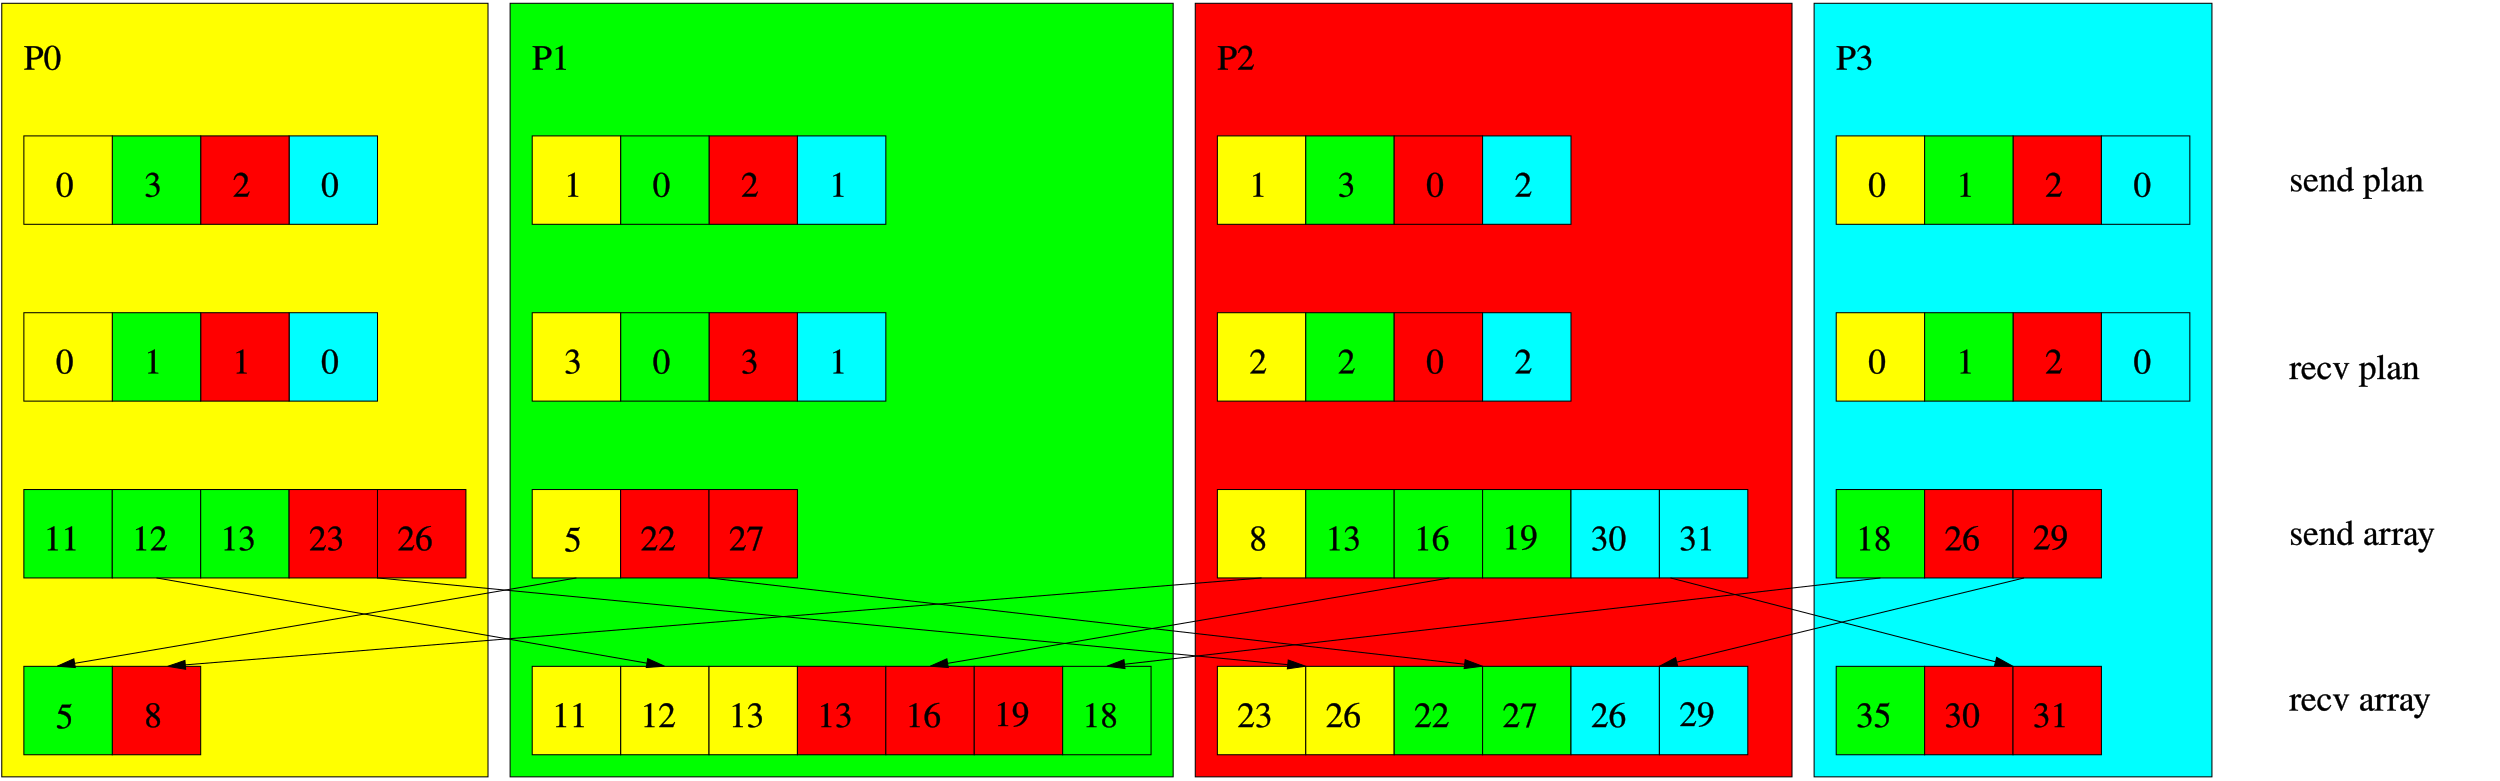
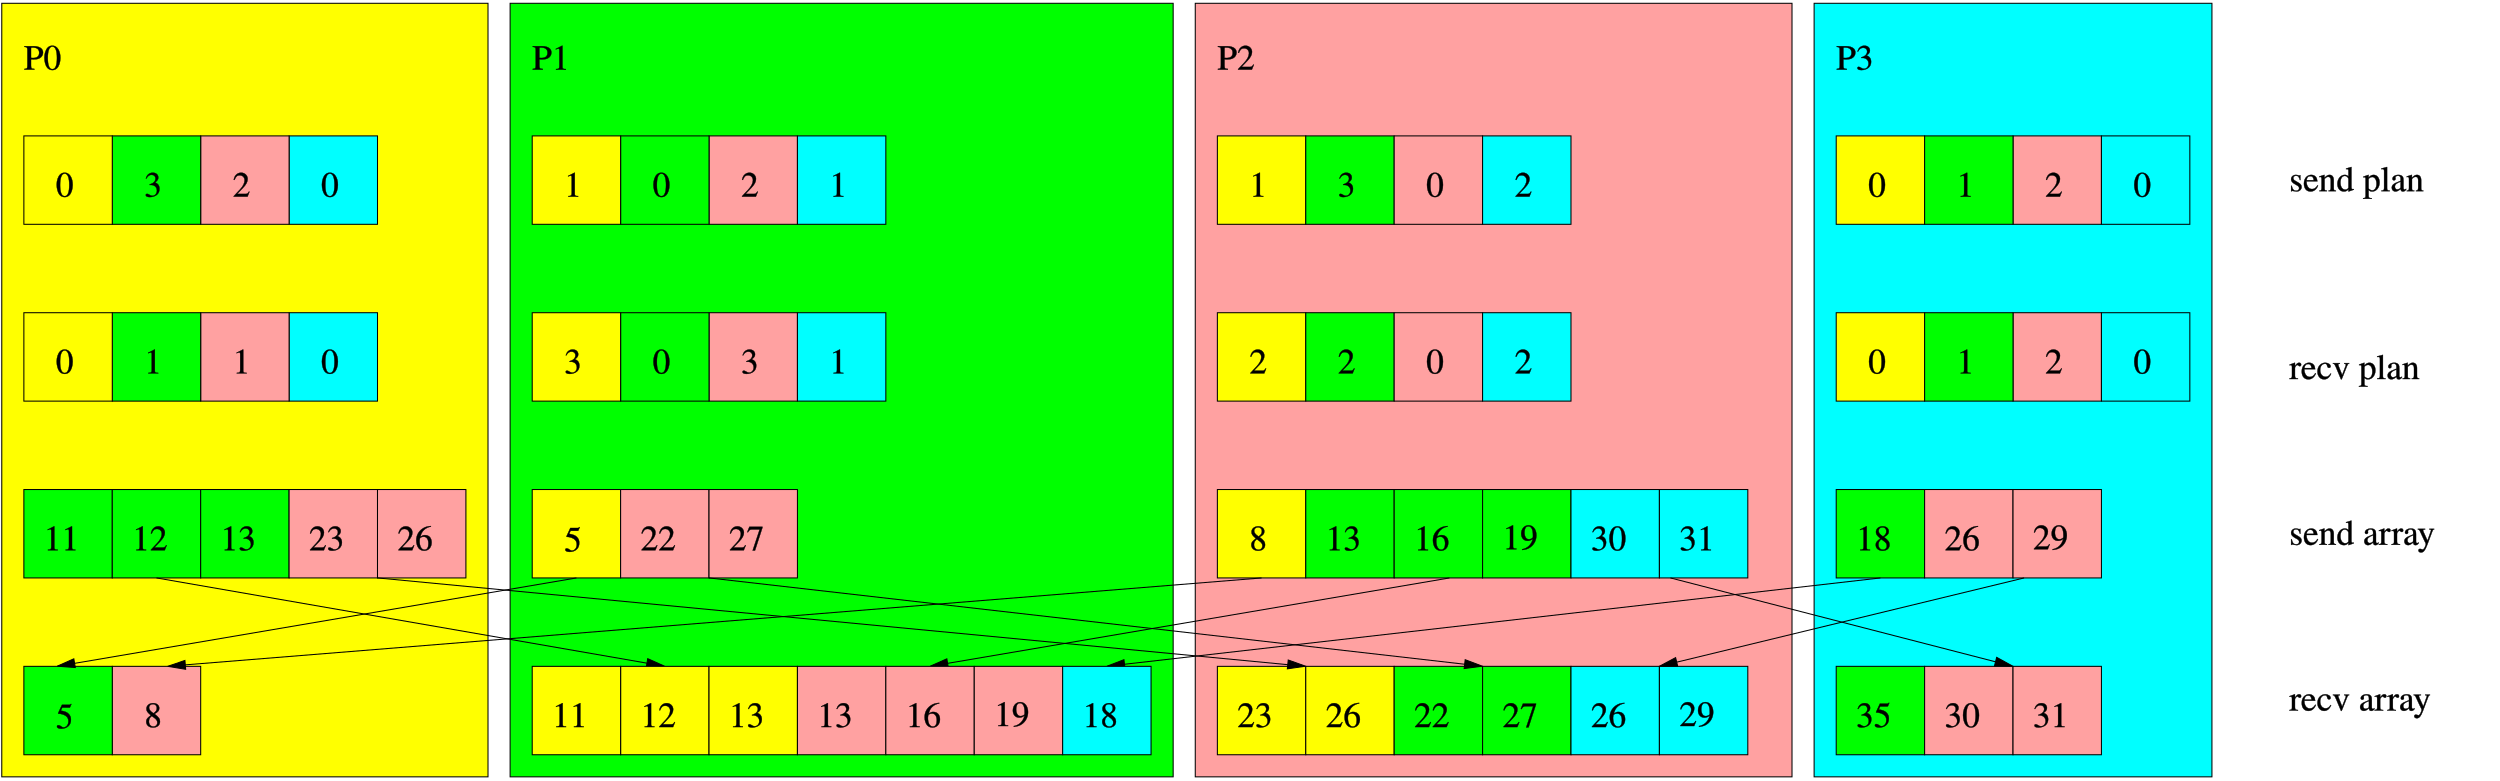
<svg xmlns="http://www.w3.org/2000/svg" width="14.1in" height="4.4in" viewBox="588 3588 16967 5274">
  <g style="stroke-width:.025in; stroke:black; fill:none">
-     <rect x="8700" y="3600" width="4050" height="5250" rx="0" style="stroke:#000000;stroke-width:7; stroke-linejoin:miter; stroke-linecap:butt; fill:#ff0000; " />
+     <rect x="8700" y="3600" width="4050" height="5250" rx="0" style="stroke:#000000;stroke-width:7; stroke-linejoin:miter; stroke-linecap:butt; fill:#ffa1a1; " />
    <rect x="600" y="3600" width="3300" height="5250" rx="0" style="stroke:#000000;stroke-width:7; stroke-linejoin:miter; stroke-linecap:butt; fill:#ffff00; " />
    <rect x="4050" y="3600" width="4500" height="5250" rx="0" style="stroke:#000000;stroke-width:7; stroke-linejoin:miter; stroke-linecap:butt; fill:#00ff00; " />
    <rect x="12900" y="3600" width="2700" height="5250" rx="0" style="stroke:#000000;stroke-width:7; stroke-linejoin:miter; stroke-linecap:butt; fill:#00ffff; " />
    <rect x="4200" y="6900" width="600" height="600" rx="0" style="stroke:#000000;stroke-width:7; stroke-linejoin:miter; stroke-linecap:butt; fill:#ffff00; " />
-     <rect x="4800" y="6900" width="600" height="600" rx="0" style="stroke:#000000;stroke-width:7; stroke-linejoin:miter; stroke-linecap:butt; fill:#ff0000; " />
+     <rect x="4800" y="6900" width="600" height="600" rx="0" style="stroke:#000000;stroke-width:7; stroke-linejoin:miter; stroke-linecap:butt; fill:#ffa1a1; " />
    <text xml:space="preserve" x="4935" y="7312" stroke="#000000" fill="#000000" font-family="Times" font-style="normal" font-weight="normal" font-size="240" text-anchor="start">22</text>
-     <rect x="5400" y="6900" width="600" height="600" rx="0" style="stroke:#000000;stroke-width:7; stroke-linejoin:miter; stroke-linecap:butt; fill:#ff0000; " />
+     <rect x="5400" y="6900" width="600" height="600" rx="0" style="stroke:#000000;stroke-width:7; stroke-linejoin:miter; stroke-linecap:butt; fill:#ffa1a1; " />
    <text xml:space="preserve" x="5535" y="7312" stroke="#000000" fill="#000000" font-family="Times" font-style="normal" font-weight="normal" font-size="240" text-anchor="start">27</text>
    <rect x="750" y="6900" width="600" height="600" rx="0" style="stroke:#000000;stroke-width:7; stroke-linejoin:miter; stroke-linecap:butt; fill:#00ff00; " />
    <text xml:space="preserve" x="885" y="7312" stroke="#000000" fill="#000000" font-family="Times" font-style="normal" font-weight="normal" font-size="240" text-anchor="start">11</text>
    <rect x="1350" y="6900" width="600" height="600" rx="0" style="stroke:#000000;stroke-width:7; stroke-linejoin:miter; stroke-linecap:butt; fill:#00ff00; " />
    <text xml:space="preserve" x="1485" y="7312" stroke="#000000" fill="#000000" font-family="Times" font-style="normal" font-weight="normal" font-size="240" text-anchor="start">12</text>
    <rect x="1950" y="6900" width="600" height="600" rx="0" style="stroke:#000000;stroke-width:7; stroke-linejoin:miter; stroke-linecap:butt; fill:#00ff00; " />
    <text xml:space="preserve" x="2085" y="7312" stroke="#000000" fill="#000000" font-family="Times" font-style="normal" font-weight="normal" font-size="240" text-anchor="start">13</text>
-     <rect x="2550" y="6900" width="600" height="600" rx="0" style="stroke:#000000;stroke-width:7; stroke-linejoin:miter; stroke-linecap:butt; fill:#ff0000; " />
+     <rect x="2550" y="6900" width="600" height="600" rx="0" style="stroke:#000000;stroke-width:7; stroke-linejoin:miter; stroke-linecap:butt; fill:#ffa1a1; " />
    <text xml:space="preserve" x="2685" y="7312" stroke="#000000" fill="#000000" font-family="Times" font-style="normal" font-weight="normal" font-size="240" text-anchor="start">23</text>
-     <rect x="3150" y="6900" width="600" height="600" rx="0" style="stroke:#000000;stroke-width:7; stroke-linejoin:miter; stroke-linecap:butt; fill:#ff0000; " />
+     <rect x="3150" y="6900" width="600" height="600" rx="0" style="stroke:#000000;stroke-width:7; stroke-linejoin:miter; stroke-linecap:butt; fill:#ffa1a1; " />
    <text xml:space="preserve" x="3285" y="7312" stroke="#000000" fill="#000000" font-family="Times" font-style="normal" font-weight="normal" font-size="240" text-anchor="start">26</text>
    <rect x="13050" y="6900" width="600" height="600" rx="0" style="stroke:#000000;stroke-width:7; stroke-linejoin:miter; stroke-linecap:butt; fill:#00ff00; " />
    <text xml:space="preserve" x="13185" y="7312" stroke="#000000" fill="#000000" font-family="Times" font-style="normal" font-weight="normal" font-size="240" text-anchor="start">18</text>
-     <rect x="13650" y="6900" width="600" height="600" rx="0" style="stroke:#000000;stroke-width:7; stroke-linejoin:miter; stroke-linecap:butt; fill:#ff0000; " />
+     <rect x="13650" y="6900" width="600" height="600" rx="0" style="stroke:#000000;stroke-width:7; stroke-linejoin:miter; stroke-linecap:butt; fill:#ffa1a1; " />
    <text xml:space="preserve" x="13785" y="7312" stroke="#000000" fill="#000000" font-family="Times" font-style="normal" font-weight="normal" font-size="240" text-anchor="start">26</text>
-     <rect x="14250" y="6900" width="600" height="600" rx="0" style="stroke:#000000;stroke-width:7; stroke-linejoin:miter; stroke-linecap:butt; fill:#ff0000; " />
+     <rect x="14250" y="6900" width="600" height="600" rx="0" style="stroke:#000000;stroke-width:7; stroke-linejoin:miter; stroke-linecap:butt; fill:#ffa1a1; " />
    <text xml:space="preserve" x="14385" y="7305" stroke="#000000" fill="#000000" font-family="Times" font-style="normal" font-weight="normal" font-size="240" text-anchor="start">29</text>
    <rect x="2550" y="5700" width="600" height="600" rx="0" style="stroke:#000000;stroke-width:7; stroke-linejoin:miter; stroke-linecap:butt; fill:#00ffff; " />
-     <rect x="1950" y="5700" width="600" height="600" rx="0" style="stroke:#000000;stroke-width:7; stroke-linejoin:miter; stroke-linecap:butt; fill:#ff0000; " />
+     <rect x="1950" y="5700" width="600" height="600" rx="0" style="stroke:#000000;stroke-width:7; stroke-linejoin:miter; stroke-linecap:butt; fill:#ffa1a1; " />
    <rect x="1350" y="5700" width="600" height="600" rx="0" style="stroke:#000000;stroke-width:7; stroke-linejoin:miter; stroke-linecap:butt; fill:#00ff00; " />
    <rect x="750" y="5700" width="600" height="600" rx="0" style="stroke:#000000;stroke-width:7; stroke-linejoin:miter; stroke-linecap:butt; fill:#ffff00; " />
    <text xml:space="preserve" x="2767" y="6112" stroke="#000000" fill="#000000" font-family="Times" font-style="normal" font-weight="normal" font-size="240" text-anchor="start">0</text>
    <text xml:space="preserve" x="1567" y="6112" stroke="#000000" fill="#000000" font-family="Times" font-style="normal" font-weight="normal" font-size="240" text-anchor="start">1</text>
    <text xml:space="preserve" x="2167" y="6112" stroke="#000000" fill="#000000" font-family="Times" font-style="normal" font-weight="normal" font-size="240" text-anchor="start">1</text>
-     <rect x="5400" y="5700" width="600" height="600" rx="0" style="stroke:#000000;stroke-width:7; stroke-linejoin:miter; stroke-linecap:butt; fill:#ff0000; " />
+     <rect x="5400" y="5700" width="600" height="600" rx="0" style="stroke:#000000;stroke-width:7; stroke-linejoin:miter; stroke-linecap:butt; fill:#ffa1a1; " />
    <rect x="4800" y="5700" width="600" height="600" rx="0" style="stroke:#000000;stroke-width:7; stroke-linejoin:miter; stroke-linecap:butt; fill:#00ff00; " />
    <rect x="6000" y="5700" width="600" height="600" rx="0" style="stroke:#000000;stroke-width:7; stroke-linejoin:miter; stroke-linecap:butt; fill:#00ffff; " />
    <rect x="4200" y="5700" width="600" height="600" rx="0" style="stroke:#000000;stroke-width:7; stroke-linejoin:miter; stroke-linecap:butt; fill:#ffff00; " />
    <text xml:space="preserve" x="5617" y="6112" stroke="#000000" fill="#000000" font-family="Times" font-style="normal" font-weight="normal" font-size="240" text-anchor="start">3</text>
    <text xml:space="preserve" x="6217" y="6112" stroke="#000000" fill="#000000" font-family="Times" font-style="normal" font-weight="normal" font-size="240" text-anchor="start">1</text>
    <text xml:space="preserve" x="5017" y="6112" stroke="#000000" fill="#000000" font-family="Times" font-style="normal" font-weight="normal" font-size="240" text-anchor="start">0</text>
    <rect x="13050" y="5700" width="600" height="600" rx="0" style="stroke:#000000;stroke-width:7; stroke-linejoin:miter; stroke-linecap:butt; fill:#ffff00; " />
-     <rect x="14250" y="5700" width="600" height="600" rx="0" style="stroke:#000000;stroke-width:7; stroke-linejoin:miter; stroke-linecap:butt; fill:#ff0000; " />
+     <rect x="14250" y="5700" width="600" height="600" rx="0" style="stroke:#000000;stroke-width:7; stroke-linejoin:miter; stroke-linecap:butt; fill:#ffa1a1; " />
    <rect x="14850" y="5700" width="600" height="600" rx="0" style="stroke:#000000;stroke-width:7; stroke-linejoin:miter; stroke-linecap:butt; fill:#00ffff; " />
    <rect x="13650" y="5700" width="600" height="600" rx="0" style="stroke:#000000;stroke-width:7; stroke-linejoin:miter; stroke-linecap:butt; fill:#00ff00; " />
    <text xml:space="preserve" x="13867" y="6112" stroke="#000000" fill="#000000" font-family="Times" font-style="normal" font-weight="normal" font-size="240" text-anchor="start">1</text>
    <text xml:space="preserve" x="14467" y="6112" stroke="#000000" fill="#000000" font-family="Times" font-style="normal" font-weight="normal" font-size="240" text-anchor="start">2</text>
    <text xml:space="preserve" x="15067" y="6112" stroke="#000000" fill="#000000" font-family="Times" font-style="normal" font-weight="normal" font-size="240" text-anchor="start">0</text>
-     <rect x="2550" y="4500" width="600" height="600" rx="0" style="stroke:#000000;stroke-width:7; stroke-linejoin:miter; stroke-linecap:butt; fill:#00ffff; " />
-     <rect x="1950" y="4500" width="600" height="600" rx="0" style="stroke:#000000;stroke-width:7; stroke-linejoin:miter; stroke-linecap:butt; fill:#ff0000; " />
-     <rect x="1350" y="4500" width="600" height="600" rx="0" style="stroke:#000000;stroke-width:7; stroke-linejoin:miter; stroke-linecap:butt; fill:#00ff00; " />
-     <rect x="750" y="4500" width="600" height="600" rx="0" style="stroke:#000000;stroke-width:7; stroke-linejoin:miter; stroke-linecap:butt; fill:#ffff00; " />
-     <text xml:space="preserve" x="2767" y="4912" stroke="#000000" fill="#000000" font-family="Times" font-style="normal" font-weight="normal" font-size="240" text-anchor="start">0</text>
-     <text xml:space="preserve" x="2167" y="4912" stroke="#000000" fill="#000000" font-family="Times" font-style="normal" font-weight="normal" font-size="240" text-anchor="start">2</text>
-     <text xml:space="preserve" x="1567" y="4912" stroke="#000000" fill="#000000" font-family="Times" font-style="normal" font-weight="normal" font-size="240" text-anchor="start">3</text>
-     <rect x="5400" y="4500" width="600" height="600" rx="0" style="stroke:#000000;stroke-width:7; stroke-linejoin:miter; stroke-linecap:butt; fill:#ff0000; " />
+     <rect x="5400" y="4500" width="600" height="600" rx="0" style="stroke:#000000;stroke-width:7; stroke-linejoin:miter; stroke-linecap:butt; fill:#ffa1a1; " />
    <rect x="4800" y="4500" width="600" height="600" rx="0" style="stroke:#000000;stroke-width:7; stroke-linejoin:miter; stroke-linecap:butt; fill:#00ff00; " />
    <rect x="6000" y="4500" width="600" height="600" rx="0" style="stroke:#000000;stroke-width:7; stroke-linejoin:miter; stroke-linecap:butt; fill:#00ffff; " />
    <rect x="4200" y="4500" width="600" height="600" rx="0" style="stroke:#000000;stroke-width:7; stroke-linejoin:miter; stroke-linecap:butt; fill:#ffff00; " />
    <text xml:space="preserve" x="5617" y="4912" stroke="#000000" fill="#000000" font-family="Times" font-style="normal" font-weight="normal" font-size="240" text-anchor="start">2</text>
    <text xml:space="preserve" x="6217" y="4912" stroke="#000000" fill="#000000" font-family="Times" font-style="normal" font-weight="normal" font-size="240" text-anchor="start">1</text>
    <text xml:space="preserve" x="5017" y="4912" stroke="#000000" fill="#000000" font-family="Times" font-style="normal" font-weight="normal" font-size="240" text-anchor="start">0</text>
    <rect x="13050" y="4500" width="600" height="600" rx="0" style="stroke:#000000;stroke-width:7; stroke-linejoin:miter; stroke-linecap:butt; fill:#ffff00; " />
-     <rect x="14250" y="4500" width="600" height="600" rx="0" style="stroke:#000000;stroke-width:7; stroke-linejoin:miter; stroke-linecap:butt; fill:#ff0000; " />
+     <rect x="14250" y="4500" width="600" height="600" rx="0" style="stroke:#000000;stroke-width:7; stroke-linejoin:miter; stroke-linecap:butt; fill:#ffa1a1; " />
    <rect x="14850" y="4500" width="600" height="600" rx="0" style="stroke:#000000;stroke-width:7; stroke-linejoin:miter; stroke-linecap:butt; fill:#00ffff; " />
    <rect x="13650" y="4500" width="600" height="600" rx="0" style="stroke:#000000;stroke-width:7; stroke-linejoin:miter; stroke-linecap:butt; fill:#00ff00; " />
    <text xml:space="preserve" x="13867" y="4912" stroke="#000000" fill="#000000" font-family="Times" font-style="normal" font-weight="normal" font-size="240" text-anchor="start">1</text>
    <text xml:space="preserve" x="14467" y="4912" stroke="#000000" fill="#000000" font-family="Times" font-style="normal" font-weight="normal" font-size="240" text-anchor="start">2</text>
    <text xml:space="preserve" x="15067" y="4912" stroke="#000000" fill="#000000" font-family="Times" font-style="normal" font-weight="normal" font-size="240" text-anchor="start">0</text>
    <rect x="8850" y="6900" width="600" height="600" rx="0" style="stroke:#000000;stroke-width:7; stroke-linejoin:miter; stroke-linecap:butt; fill:#ffff00; " />
    <rect x="9450" y="6900" width="600" height="600" rx="0" style="stroke:#000000;stroke-width:7; stroke-linejoin:miter; stroke-linecap:butt; fill:#00ff00; " />
    <text xml:space="preserve" x="9585" y="7312" stroke="#000000" fill="#000000" font-family="Times" font-style="normal" font-weight="normal" font-size="240" text-anchor="start">13</text>
    <rect x="10050" y="6900" width="600" height="600" rx="0" style="stroke:#000000;stroke-width:7; stroke-linejoin:miter; stroke-linecap:butt; fill:#00ff00; " />
    <text xml:space="preserve" x="10185" y="7312" stroke="#000000" fill="#000000" font-family="Times" font-style="normal" font-weight="normal" font-size="240" text-anchor="start">16</text>
    <rect x="10650" y="6900" width="600" height="600" rx="0" style="stroke:#000000;stroke-width:7; stroke-linejoin:miter; stroke-linecap:butt; fill:#00ff00; " />
    <text xml:space="preserve" x="10785" y="7305" stroke="#000000" fill="#000000" font-family="Times" font-style="normal" font-weight="normal" font-size="240" text-anchor="start">19</text>
    <rect x="11250" y="6900" width="600" height="600" rx="0" style="stroke:#000000;stroke-width:7; stroke-linejoin:miter; stroke-linecap:butt; fill:#00ffff; " />
    <text xml:space="preserve" x="11385" y="7312" stroke="#000000" fill="#000000" font-family="Times" font-style="normal" font-weight="normal" font-size="240" text-anchor="start">30</text>
    <rect x="11850" y="6900" width="600" height="600" rx="0" style="stroke:#000000;stroke-width:7; stroke-linejoin:miter; stroke-linecap:butt; fill:#00ffff; " />
    <text xml:space="preserve" x="11985" y="7312" stroke="#000000" fill="#000000" font-family="Times" font-style="normal" font-weight="normal" font-size="240" text-anchor="start">31</text>
    <rect x="8850" y="5700" width="600" height="600" rx="0" style="stroke:#000000;stroke-width:7; stroke-linejoin:miter; stroke-linecap:butt; fill:#ffff00; " />
    <rect x="9450" y="5700" width="600" height="600" rx="0" style="stroke:#000000;stroke-width:7; stroke-linejoin:miter; stroke-linecap:butt; fill:#00ff00; " />
-     <rect x="10050" y="5700" width="600" height="600" rx="0" style="stroke:#000000;stroke-width:7; stroke-linejoin:miter; stroke-linecap:butt; fill:#ff0000; " />
+     <rect x="10050" y="5700" width="600" height="600" rx="0" style="stroke:#000000;stroke-width:7; stroke-linejoin:miter; stroke-linecap:butt; fill:#ffa1a1; " />
    <rect x="10650" y="5700" width="600" height="600" rx="0" style="stroke:#000000;stroke-width:7; stroke-linejoin:miter; stroke-linecap:butt; fill:#00ffff; " />
    <text xml:space="preserve" x="9667" y="6112" stroke="#000000" fill="#000000" font-family="Times" font-style="normal" font-weight="normal" font-size="240" text-anchor="start">2</text>
    <text xml:space="preserve" x="10267" y="6112" stroke="#000000" fill="#000000" font-family="Times" font-style="normal" font-weight="normal" font-size="240" text-anchor="start">0</text>
    <text xml:space="preserve" x="10867" y="6112" stroke="#000000" fill="#000000" font-family="Times" font-style="normal" font-weight="normal" font-size="240" text-anchor="start">2</text>
    <rect x="8850" y="4500" width="600" height="600" rx="0" style="stroke:#000000;stroke-width:7; stroke-linejoin:miter; stroke-linecap:butt; fill:#ffff00; " />
    <rect x="9450" y="4500" width="600" height="600" rx="0" style="stroke:#000000;stroke-width:7; stroke-linejoin:miter; stroke-linecap:butt; fill:#00ff00; " />
-     <rect x="10050" y="4500" width="600" height="600" rx="0" style="stroke:#000000;stroke-width:7; stroke-linejoin:miter; stroke-linecap:butt; fill:#ff0000; " />
+     <rect x="10050" y="4500" width="600" height="600" rx="0" style="stroke:#000000;stroke-width:7; stroke-linejoin:miter; stroke-linecap:butt; fill:#ffa1a1; " />
    <rect x="10650" y="4500" width="600" height="600" rx="0" style="stroke:#000000;stroke-width:7; stroke-linejoin:miter; stroke-linecap:butt; fill:#00ffff; " />
    <text xml:space="preserve" x="9667" y="4912" stroke="#000000" fill="#000000" font-family="Times" font-style="normal" font-weight="normal" font-size="240" text-anchor="start">3</text>
    <text xml:space="preserve" x="10267" y="4912" stroke="#000000" fill="#000000" font-family="Times" font-style="normal" font-weight="normal" font-size="240" text-anchor="start">0</text>
    <text xml:space="preserve" x="10867" y="4912" stroke="#000000" fill="#000000" font-family="Times" font-style="normal" font-weight="normal" font-size="240" text-anchor="start">2</text>
    <text xml:space="preserve" x="8850" y="4050" stroke="#000000" fill="#000000" font-family="Times" font-style="normal" font-weight="normal" font-size="240" text-anchor="start">P2</text>
-     <rect x="1350" y="8100" width="600" height="600" rx="0" style="stroke:#000000;stroke-width:7; stroke-linejoin:miter; stroke-linecap:butt; fill:#ff0000; " />
+     <rect x="1350" y="8100" width="600" height="600" rx="0" style="stroke:#000000;stroke-width:7; stroke-linejoin:miter; stroke-linecap:butt; fill:#ffa1a1; " />
    <rect x="750" y="8100" width="600" height="600" rx="0" style="stroke:#000000;stroke-width:7; stroke-linejoin:miter; stroke-linecap:butt; fill:#00ff00; " />
-     <rect x="4800" y="8100" width="600" height="600" rx="0" style="stroke:#000000;stroke-width:7; stroke-linejoin:miter; stroke-linecap:butt; fill:#ffff00; " />
-     <rect x="4200" y="8100" width="600" height="600" rx="0" style="stroke:#000000;stroke-width:7; stroke-linejoin:miter; stroke-linecap:butt; fill:#ffff00; " />
-     <rect x="5400" y="8100" width="600" height="600" rx="0" style="stroke:#000000;stroke-width:7; stroke-linejoin:miter; stroke-linecap:butt; fill:#ffff00; " />
-     <rect x="6000" y="8100" width="600" height="600" rx="0" style="stroke:#000000;stroke-width:7; stroke-linejoin:miter; stroke-linecap:butt; fill:#ff0000; " />
-     <rect x="6600" y="8100" width="600" height="600" rx="0" style="stroke:#000000;stroke-width:7; stroke-linejoin:miter; stroke-linecap:butt; fill:#ff0000; " />
-     <rect x="7200" y="8100" width="600" height="600" rx="0" style="stroke:#000000;stroke-width:7; stroke-linejoin:miter; stroke-linecap:butt; fill:#ff0000; " />
-     <rect x="7800" y="8100" width="600" height="600" rx="0" style="stroke:#000000;stroke-width:7; stroke-linejoin:miter; stroke-linecap:butt; fill:#00ff00; " />
-     <text xml:space="preserve" x="4935" y="8512" stroke="#000000" fill="#000000" font-family="Times" font-style="normal" font-weight="normal" font-size="240" text-anchor="start">12</text>
-     <text xml:space="preserve" x="4335" y="8512" stroke="#000000" fill="#000000" font-family="Times" font-style="normal" font-weight="normal" font-size="240" text-anchor="start">11</text>
-     <text xml:space="preserve" x="5535" y="8512" stroke="#000000" fill="#000000" font-family="Times" font-style="normal" font-weight="normal" font-size="240" text-anchor="start">13</text>
-     <text xml:space="preserve" x="6135" y="8512" stroke="#000000" fill="#000000" font-family="Times" font-style="normal" font-weight="normal" font-size="240" text-anchor="start">13</text>
-     <text xml:space="preserve" x="6735" y="8512" stroke="#000000" fill="#000000" font-family="Times" font-style="normal" font-weight="normal" font-size="240" text-anchor="start">16</text>
-     <text xml:space="preserve" x="7335" y="8505" stroke="#000000" fill="#000000" font-family="Times" font-style="normal" font-weight="normal" font-size="240" text-anchor="start">19</text>
-     <text xml:space="preserve" x="7935" y="8512" stroke="#000000" fill="#000000" font-family="Times" font-style="normal" font-weight="normal" font-size="240" text-anchor="start">18</text>
    <rect x="8850" y="8100" width="600" height="600" rx="0" style="stroke:#000000;stroke-width:7; stroke-linejoin:miter; stroke-linecap:butt; fill:#ffff00; " />
    <rect x="9450" y="8100" width="600" height="600" rx="0" style="stroke:#000000;stroke-width:7; stroke-linejoin:miter; stroke-linecap:butt; fill:#ffff00; " />
    <rect x="10050" y="8100" width="600" height="600" rx="0" style="stroke:#000000;stroke-width:7; stroke-linejoin:miter; stroke-linecap:butt; fill:#00ff00; " />
    <rect x="10650" y="8100" width="600" height="600" rx="0" style="stroke:#000000;stroke-width:7; stroke-linejoin:miter; stroke-linecap:butt; fill:#00ff00; " />
    <rect x="11250" y="8100" width="600" height="600" rx="0" style="stroke:#000000;stroke-width:7; stroke-linejoin:miter; stroke-linecap:butt; fill:#00ffff; " />
    <rect x="11850" y="8100" width="600" height="600" rx="0" style="stroke:#000000;stroke-width:7; stroke-linejoin:miter; stroke-linecap:butt; fill:#00ffff; " />
    <text xml:space="preserve" x="8985" y="8512" stroke="#000000" fill="#000000" font-family="Times" font-style="normal" font-weight="normal" font-size="240" text-anchor="start">23</text>
    <text xml:space="preserve" x="9585" y="8512" stroke="#000000" fill="#000000" font-family="Times" font-style="normal" font-weight="normal" font-size="240" text-anchor="start">26</text>
    <text xml:space="preserve" x="10185" y="8512" stroke="#000000" fill="#000000" font-family="Times" font-style="normal" font-weight="normal" font-size="240" text-anchor="start">22</text>
    <text xml:space="preserve" x="10785" y="8512" stroke="#000000" fill="#000000" font-family="Times" font-style="normal" font-weight="normal" font-size="240" text-anchor="start">27</text>
    <text xml:space="preserve" x="11385" y="8512" stroke="#000000" fill="#000000" font-family="Times" font-style="normal" font-weight="normal" font-size="240" text-anchor="start">26</text>
    <text xml:space="preserve" x="11985" y="8505" stroke="#000000" fill="#000000" font-family="Times" font-style="normal" font-weight="normal" font-size="240" text-anchor="start">29</text>
    <rect x="13050" y="8100" width="600" height="600" rx="0" style="stroke:#000000;stroke-width:7; stroke-linejoin:miter; stroke-linecap:butt; fill:#00ff00; " />
-     <rect x="13650" y="8100" width="600" height="600" rx="0" style="stroke:#000000;stroke-width:7; stroke-linejoin:miter; stroke-linecap:butt; fill:#ff0000; " />
-     <rect x="14250" y="8100" width="600" height="600" rx="0" style="stroke:#000000;stroke-width:7; stroke-linejoin:miter; stroke-linecap:butt; fill:#ff0000; " />
+     <rect x="13650" y="8100" width="600" height="600" rx="0" style="stroke:#000000;stroke-width:7; stroke-linejoin:miter; stroke-linecap:butt; fill:#ffa1a1; " />
+     <rect x="14250" y="8100" width="600" height="600" rx="0" style="stroke:#000000;stroke-width:7; stroke-linejoin:miter; stroke-linecap:butt; fill:#ffa1a1; " />
    <text xml:space="preserve" x="13185" y="8512" stroke="#000000" fill="#000000" font-family="Times" font-style="normal" font-weight="normal" font-size="240" text-anchor="start">35</text>
    <text xml:space="preserve" x="13785" y="8512" stroke="#000000" fill="#000000" font-family="Times" font-style="normal" font-weight="normal" font-size="240" text-anchor="start">30</text>
    <text xml:space="preserve" x="14385" y="8512" stroke="#000000" fill="#000000" font-family="Times" font-style="normal" font-weight="normal" font-size="240" text-anchor="start">31</text>
+     <rect x="2550" y="4500" width="600" height="600" rx="0" style="stroke:#000000;stroke-width:7; stroke-linejoin:miter; stroke-linecap:butt; fill:#00ffff; " />
+     <rect x="1950" y="4500" width="600" height="600" rx="0" style="stroke:#000000;stroke-width:7; stroke-linejoin:miter; stroke-linecap:butt; fill:#ffa1a1; " />
+     <rect x="1350" y="4500" width="600" height="600" rx="0" style="stroke:#000000;stroke-width:7; stroke-linejoin:miter; stroke-linecap:butt; fill:#00ff00; " />
+     <rect x="750" y="4500" width="600" height="600" rx="0" style="stroke:#000000;stroke-width:7; stroke-linejoin:miter; stroke-linecap:butt; fill:#ffff00; " />
+     <text xml:space="preserve" x="2767" y="4912" stroke="#000000" fill="#000000" font-family="Times" font-style="normal" font-weight="normal" font-size="240" text-anchor="start">0</text>
+     <text xml:space="preserve" x="2167" y="4912" stroke="#000000" fill="#000000" font-family="Times" font-style="normal" font-weight="normal" font-size="240" text-anchor="start">2</text>
+     <text xml:space="preserve" x="1567" y="4912" stroke="#000000" fill="#000000" font-family="Times" font-style="normal" font-weight="normal" font-size="240" text-anchor="start">3</text>
    <polyline points="1650,7500 4982,8079 " style="stroke:#000000;stroke-width:7; stroke-linejoin:miter; stroke-linecap:butt; " />
    <polygon points="4974 8108 5098 8099 4984 8048 4974 8108  " style="stroke:#000000;stroke-width:7; fill:#000000;" />
    <polyline points="3150,7500 9331,8089 " style="stroke:#000000;stroke-width:7; stroke-linejoin:miter; stroke-linecap:butt; " />
    <polygon points="9325 8117 9448 8099 9331 8057 9325 8117  " style="stroke:#000000;stroke-width:7; fill:#000000;" />
    <polyline points="4500,7500 1092,8080 " style="stroke:#000000;stroke-width:7; stroke-linejoin:miter; stroke-linecap:butt; " />
    <polygon points="1089 8049 976 8099 1099 8108 1089 8049  " style="stroke:#000000;stroke-width:7; fill:#000000;" />
    <polyline points="5400,7500 10531,8086 " style="stroke:#000000;stroke-width:7; stroke-linejoin:miter; stroke-linecap:butt; " />
    <polygon points="10525 8115 10648 8099 10532 8055 10525 8115  " style="stroke:#000000;stroke-width:7; fill:#000000;" />
    <polyline points="9150,7500 1844,8090 " style="stroke:#000000;stroke-width:7; stroke-linejoin:miter; stroke-linecap:butt; " />
    <polygon points="1843 8060 1726 8100 1848 8120 1843 8060  " style="stroke:#000000;stroke-width:7; fill:#000000;" />
    <polyline points="10425,7500 7017,8080 " style="stroke:#000000;stroke-width:7; stroke-linejoin:miter; stroke-linecap:butt; " />
    <polygon points="7014 8049 6901 8099 7024 8108 7014 8049  " style="stroke:#000000;stroke-width:7; fill:#000000;" />
    <polyline points="11925,7500 14134,8070 " style="stroke:#000000;stroke-width:7; stroke-linejoin:miter; stroke-linecap:butt; " />
    <polygon points="14124 8098 14248 8099 14139 8039 14124 8098  " style="stroke:#000000;stroke-width:7; fill:#000000;" />
    <polyline points="13350,7500 8218,8086 " style="stroke:#000000;stroke-width:7; stroke-linejoin:miter; stroke-linecap:butt; " />
    <polygon points="8216 8055 8101 8099 8223 8115 8216 8055  " style="stroke:#000000;stroke-width:7; fill:#000000;" />
    <polyline points="14325,7500 11966,8072 " style="stroke:#000000;stroke-width:7; stroke-linejoin:miter; stroke-linecap:butt; " />
    <polygon points="11960 8041 11851 8099 11974 8099 11960 8041  " style="stroke:#000000;stroke-width:7; fill:#000000;" />
+     <rect x="4800" y="8100" width="600" height="600" rx="0" style="stroke:#000000;stroke-width:7; stroke-linejoin:miter; stroke-linecap:butt; fill:#ffff00; " />
+     <rect x="4200" y="8100" width="600" height="600" rx="0" style="stroke:#000000;stroke-width:7; stroke-linejoin:miter; stroke-linecap:butt; fill:#ffff00; " />
+     <rect x="5400" y="8100" width="600" height="600" rx="0" style="stroke:#000000;stroke-width:7; stroke-linejoin:miter; stroke-linecap:butt; fill:#ffff00; " />
+     <rect x="6000" y="8100" width="600" height="600" rx="0" style="stroke:#000000;stroke-width:7; stroke-linejoin:miter; stroke-linecap:butt; fill:#ffa1a1; " />
+     <rect x="6600" y="8100" width="600" height="600" rx="0" style="stroke:#000000;stroke-width:7; stroke-linejoin:miter; stroke-linecap:butt; fill:#ffa1a1; " />
+     <rect x="7200" y="8100" width="600" height="600" rx="0" style="stroke:#000000;stroke-width:7; stroke-linejoin:miter; stroke-linecap:butt; fill:#ffa1a1; " />
+     <rect x="7800" y="8100" width="600" height="600" rx="0" style="stroke:#000000;stroke-width:7; stroke-linejoin:miter; stroke-linecap:butt; fill:#00ffff; " />
    <text xml:space="preserve" x="16125" y="4875" stroke="#000000" fill="#000000" font-family="Times" font-style="normal" font-weight="normal" font-size="240" text-anchor="start">send plan</text>
    <text xml:space="preserve" x="16125" y="6150" stroke="#000000" fill="#000000" font-family="Times" font-style="normal" font-weight="normal" font-size="240" text-anchor="start">recv plan</text>
    <text xml:space="preserve" x="16125" y="7275" stroke="#000000" fill="#000000" font-family="Times" font-style="normal" font-weight="normal" font-size="240" text-anchor="start">send array</text>
    <text xml:space="preserve" x="16125" y="8400" stroke="#000000" fill="#000000" font-family="Times" font-style="normal" font-weight="normal" font-size="240" text-anchor="start">recv array</text>
    <text xml:space="preserve" x="750" y="4050" stroke="#000000" fill="#000000" font-family="Times" font-style="normal" font-weight="normal" font-size="240" text-anchor="start">P0</text>
    <text xml:space="preserve" x="4200" y="4050" stroke="#000000" fill="#000000" font-family="Times" font-style="normal" font-weight="normal" font-size="240" text-anchor="start">P1</text>
    <text xml:space="preserve" x="13050" y="4050" stroke="#000000" fill="#000000" font-family="Times" font-style="normal" font-weight="normal" font-size="240" text-anchor="start">P3</text>
+     <text xml:space="preserve" x="4935" y="8512" stroke="#000000" fill="#000000" font-family="Times" font-style="normal" font-weight="normal" font-size="240" text-anchor="start">12</text>
+     <text xml:space="preserve" x="4335" y="8512" stroke="#000000" fill="#000000" font-family="Times" font-style="normal" font-weight="normal" font-size="240" text-anchor="start">11</text>
+     <text xml:space="preserve" x="5535" y="8512" stroke="#000000" fill="#000000" font-family="Times" font-style="normal" font-weight="normal" font-size="240" text-anchor="start">13</text>
+     <text xml:space="preserve" x="6135" y="8512" stroke="#000000" fill="#000000" font-family="Times" font-style="normal" font-weight="normal" font-size="240" text-anchor="start">13</text>
+     <text xml:space="preserve" x="6735" y="8512" stroke="#000000" fill="#000000" font-family="Times" font-style="normal" font-weight="normal" font-size="240" text-anchor="start">16</text>
+     <text xml:space="preserve" x="7335" y="8505" stroke="#000000" fill="#000000" font-family="Times" font-style="normal" font-weight="normal" font-size="240" text-anchor="start">19</text>
+     <text xml:space="preserve" x="7935" y="8512" stroke="#000000" fill="#000000" font-family="Times" font-style="normal" font-weight="normal" font-size="240" text-anchor="start">18</text>
    <text xml:space="preserve" x="4417" y="7320" stroke="#000000" fill="#000000" font-family="Times" font-style="normal" font-weight="normal" font-size="240" text-anchor="start">5</text>
    <text xml:space="preserve" x="967" y="6112" stroke="#000000" fill="#000000" font-family="Times" font-style="normal" font-weight="normal" font-size="240" text-anchor="start">0</text>
    <text xml:space="preserve" x="4417" y="6112" stroke="#000000" fill="#000000" font-family="Times" font-style="normal" font-weight="normal" font-size="240" text-anchor="start">3</text>
    <text xml:space="preserve" x="13267" y="6112" stroke="#000000" fill="#000000" font-family="Times" font-style="normal" font-weight="normal" font-size="240" text-anchor="start">0</text>
-     <text xml:space="preserve" x="967" y="4912" stroke="#000000" fill="#000000" font-family="Times" font-style="normal" font-weight="normal" font-size="240" text-anchor="start">0</text>
    <text xml:space="preserve" x="4417" y="4912" stroke="#000000" fill="#000000" font-family="Times" font-style="normal" font-weight="normal" font-size="240" text-anchor="start">1</text>
    <text xml:space="preserve" x="13267" y="4912" stroke="#000000" fill="#000000" font-family="Times" font-style="normal" font-weight="normal" font-size="240" text-anchor="start">0</text>
    <text xml:space="preserve" x="9067" y="7312" stroke="#000000" fill="#000000" font-family="Times" font-style="normal" font-weight="normal" font-size="240" text-anchor="start">8</text>
    <text xml:space="preserve" x="9067" y="6112" stroke="#000000" fill="#000000" font-family="Times" font-style="normal" font-weight="normal" font-size="240" text-anchor="start">2</text>
    <text xml:space="preserve" x="9067" y="4912" stroke="#000000" fill="#000000" font-family="Times" font-style="normal" font-weight="normal" font-size="240" text-anchor="start">1</text>
    <text xml:space="preserve" x="967" y="8520" stroke="#000000" fill="#000000" font-family="Times" font-style="normal" font-weight="normal" font-size="240" text-anchor="start">5</text>
    <text xml:space="preserve" x="1567" y="8512" stroke="#000000" fill="#000000" font-family="Times" font-style="normal" font-weight="normal" font-size="240" text-anchor="start">8</text>
+     <text xml:space="preserve" x="967" y="4912" stroke="#000000" fill="#000000" font-family="Times" font-style="normal" font-weight="normal" font-size="240" text-anchor="start">0</text>
  </g>
</svg>
